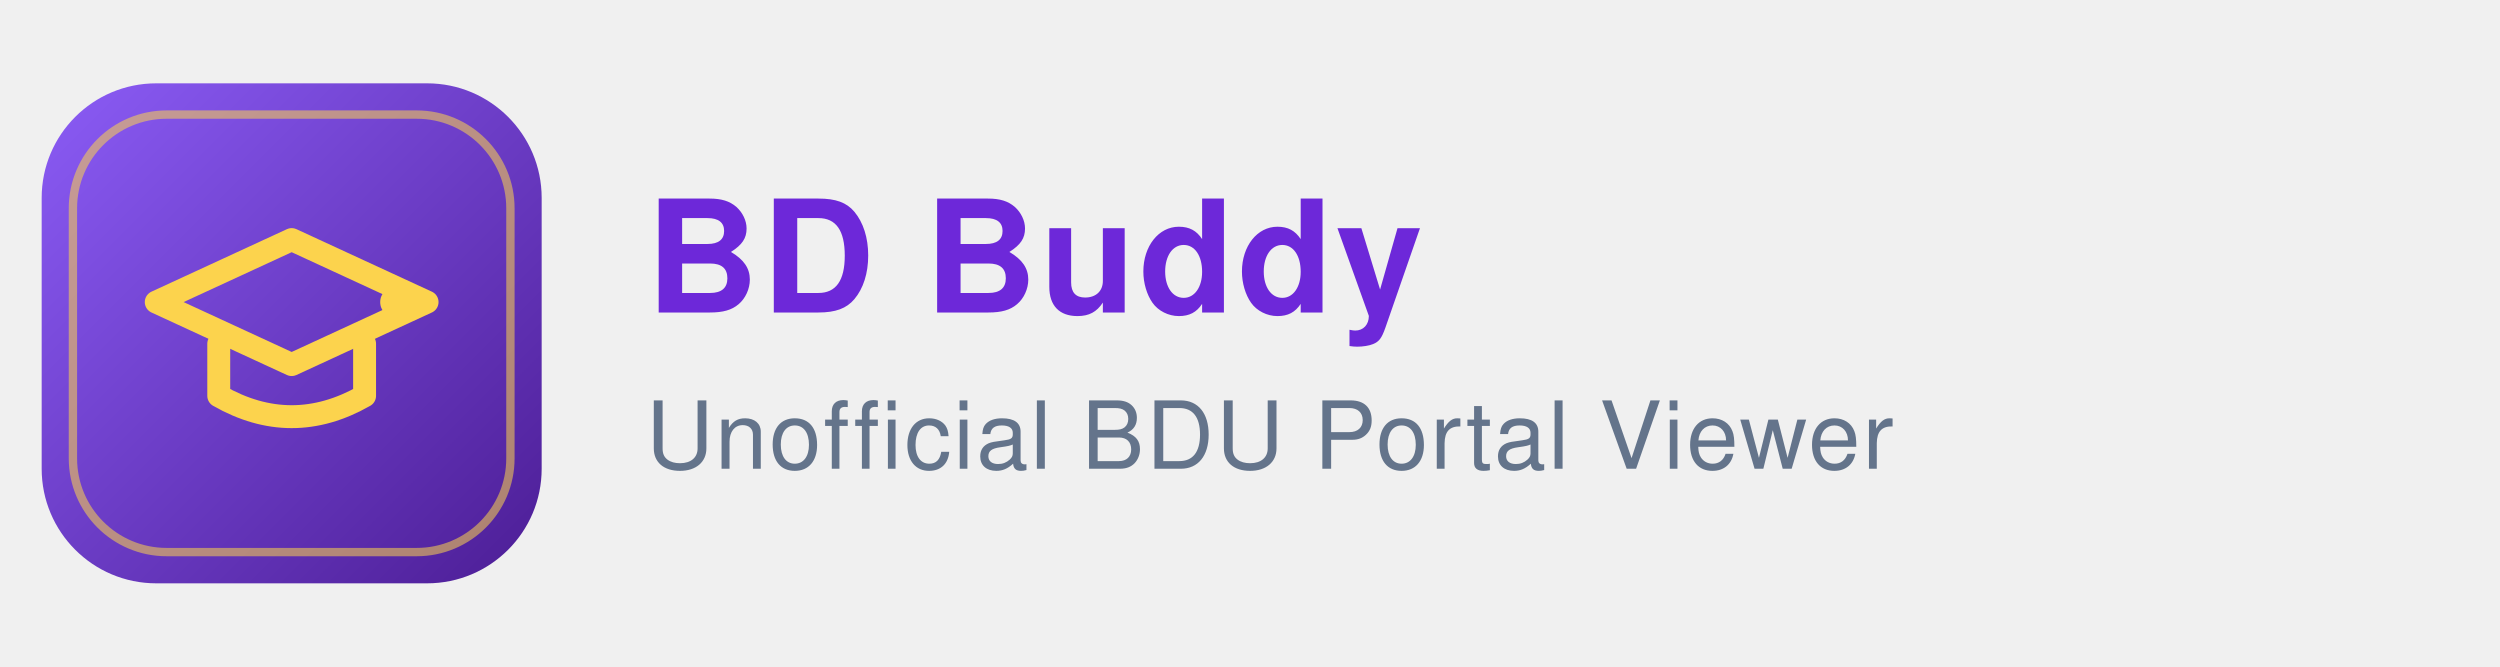
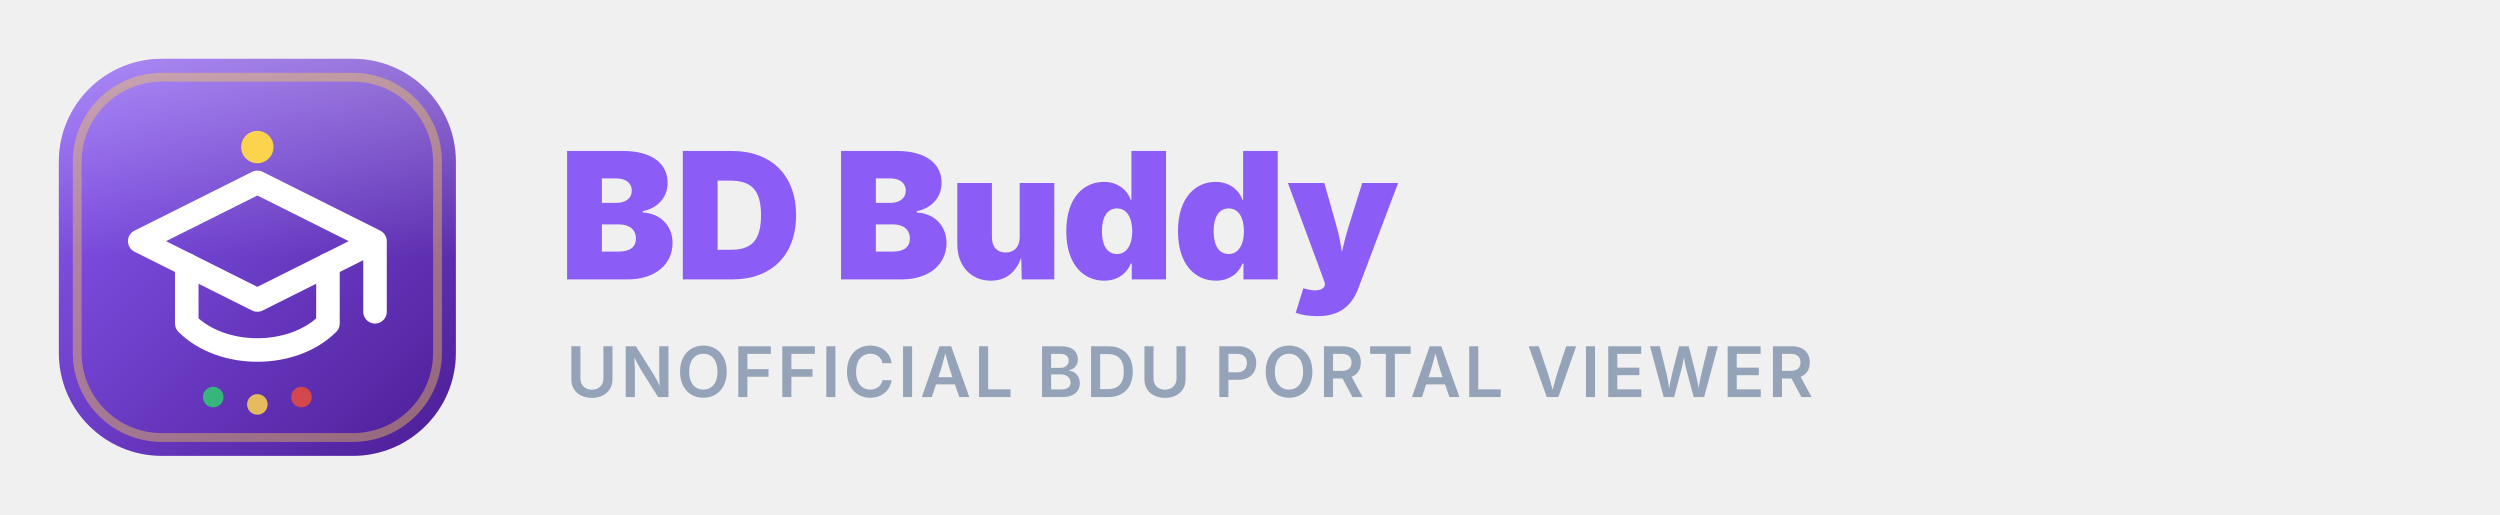
- <svg xmlns="http://www.w3.org/2000/svg" viewBox="0 0 240 64">
+ <svg xmlns="http://www.w3.org/2000/svg" viewBox="0 0 340 70" fill="none">
  <defs>
    <linearGradient id="bdGrad" x1="0%" y1="0%" x2="100%" y2="100%">
      <stop offset="0%" stop-color="#8B5CF6" />
      <stop offset="100%" stop-color="#4C1D95" />
    </linearGradient>
+     <linearGradient id="bdShine" x1="0%" y1="0%" x2="0%" y2="100%">
+       <stop offset="0%" stop-color="#FFFFFF" stop-opacity="0.28" />
+       <stop offset="50%" stop-color="#FFFFFF" stop-opacity="0" />
+     </linearGradient>
  </defs>
-   <rect x="4" y="8" width="48" height="48" rx="11" fill="url(#bdGrad)" />
-   <rect x="7" y="11" width="42" height="42" rx="9" fill="none" stroke="#FCD34D" stroke-width="0.8" opacity="0.55" />
-   <g transform="translate(28, 32)">
-     <path d="M-13 -3 L0 -9 L13 -3 L0 3 Z" fill="none" stroke="#FCD34D" stroke-width="2.2" stroke-linecap="round" stroke-linejoin="round" />
-     <path d="M-7 1 L-7 6 Q0 10 7 6 L7 1" fill="none" stroke="#FCD34D" stroke-width="2.2" stroke-linecap="round" stroke-linejoin="round" />
-     <circle cx="10" cy="-3" r="1.5" fill="#FCD34D" />
+   <g transform="translate(8, 8)">
+     <rect width="54" height="54" rx="14" fill="url(#bdGrad)" />
+     <rect width="54" height="54" rx="14" fill="url(#bdShine)" />
+     <rect x="2.5" y="2.5" width="49" height="49" rx="11.5" fill="none" stroke="#FCD34D" stroke-width="1.2" opacity="0.4" />
+     <g transform="translate(27, 28) scale(1.6) translate(-12, -12)">
+       <path d="M22 10v6M2 10l10-5 10 5-10 5z" fill="none" stroke="#FFFFFF" stroke-width="2" stroke-linecap="round" stroke-linejoin="round" />
+       <path d="M6 12v5c3 3 9 3 12 0v-5" fill="none" stroke="#FFFFFF" stroke-width="2" stroke-linecap="round" stroke-linejoin="round" />
+     </g>
+     <circle cx="27" cy="12" r="2.2" fill="#FCD34D" />
+     <circle cx="21" cy="46" r="1.4" fill="#2ECC71" opacity="0.85" />
+     <circle cx="27" cy="47" r="1.4" fill="#FCD34D" opacity="0.85" />
+     <circle cx="33" cy="46" r="1.4" fill="#E74C3C" opacity="0.85" />
  </g>
-   <text x="62" y="30" font-family="Helvetica, Arial, sans-serif" font-size="15" font-weight="800" fill="#6D28D9" letter-spacing="0.3">BD Buddy</text>
-   <text x="62" y="45" font-family="Helvetica, Arial, sans-serif" font-size="9" font-weight="500" fill="#64748b" letter-spacing="0.2">Unofficial BDU Portal Viewer</text>
+   <text x="76" y="38" font-family="'Inter', -apple-system, sans-serif" font-size="24" font-weight="900" fill="#8B5CF6" letter-spacing="-0.3">BD Buddy</text>
+   <text x="77" y="54" font-family="'Inter', -apple-system, sans-serif" font-size="9.5" font-weight="600" fill="#94A3B8" letter-spacing="0.4">UNOFFICIAL BDU PORTAL VIEWER</text>
</svg>
